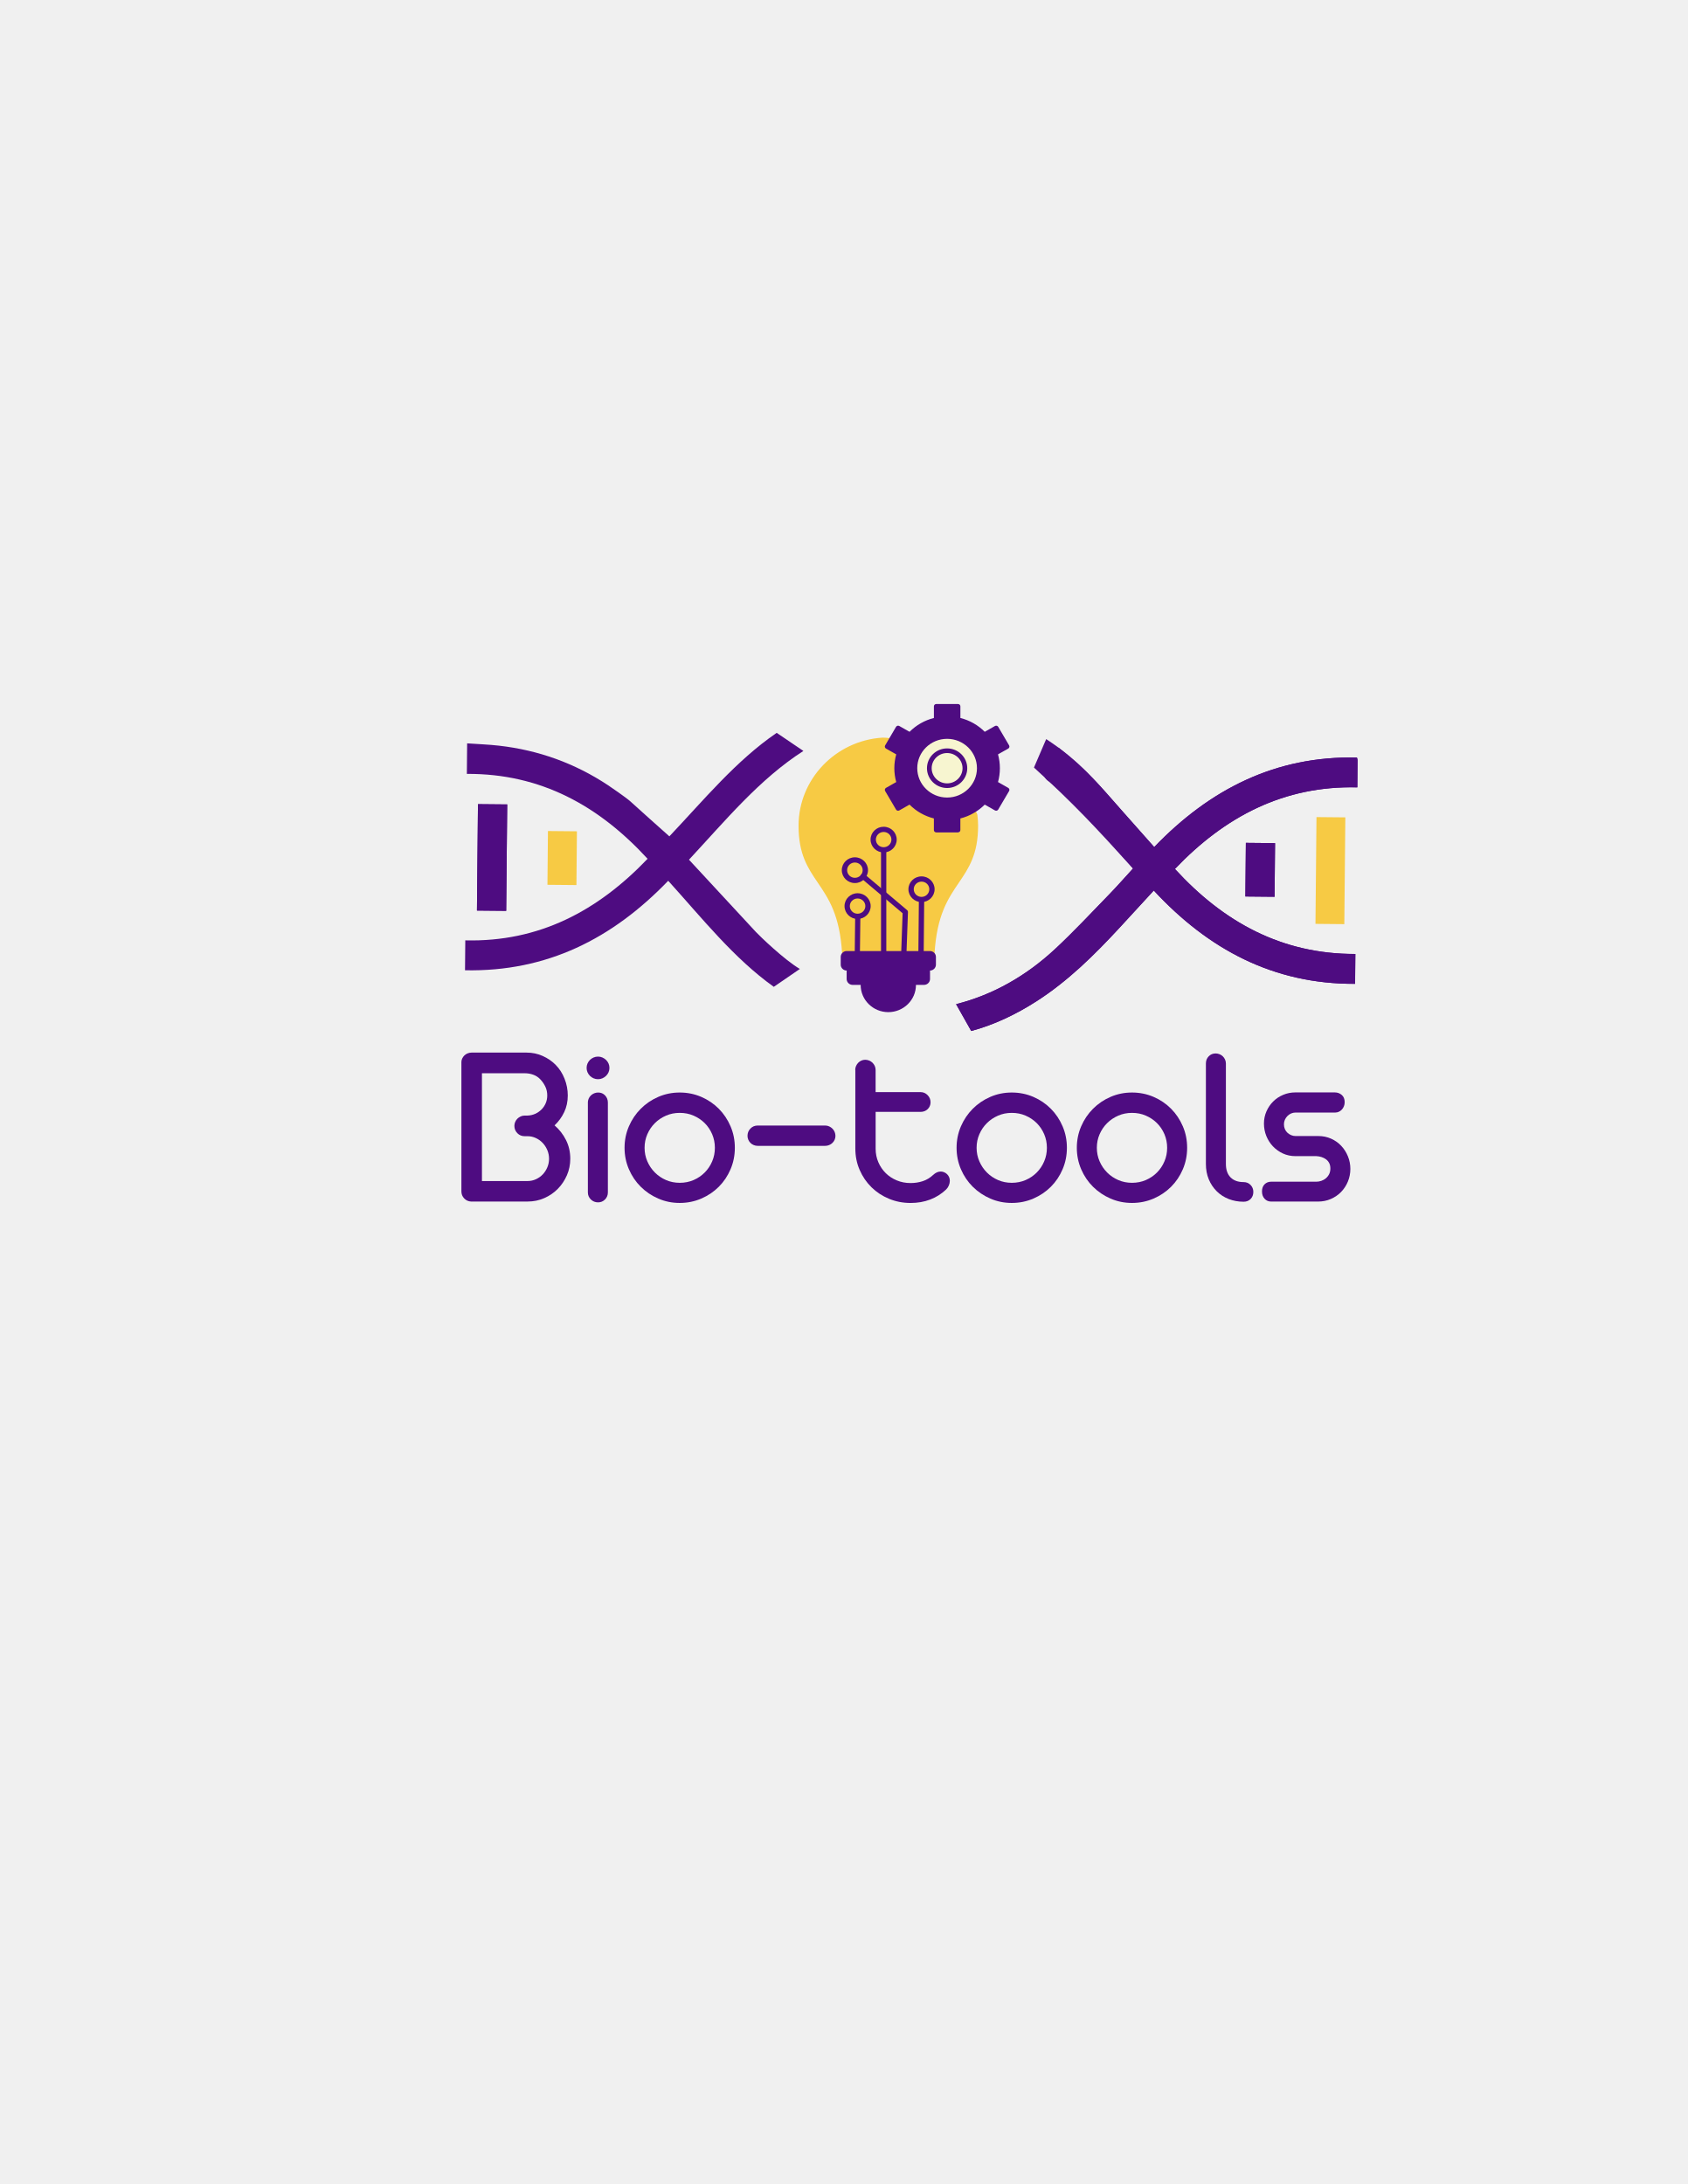
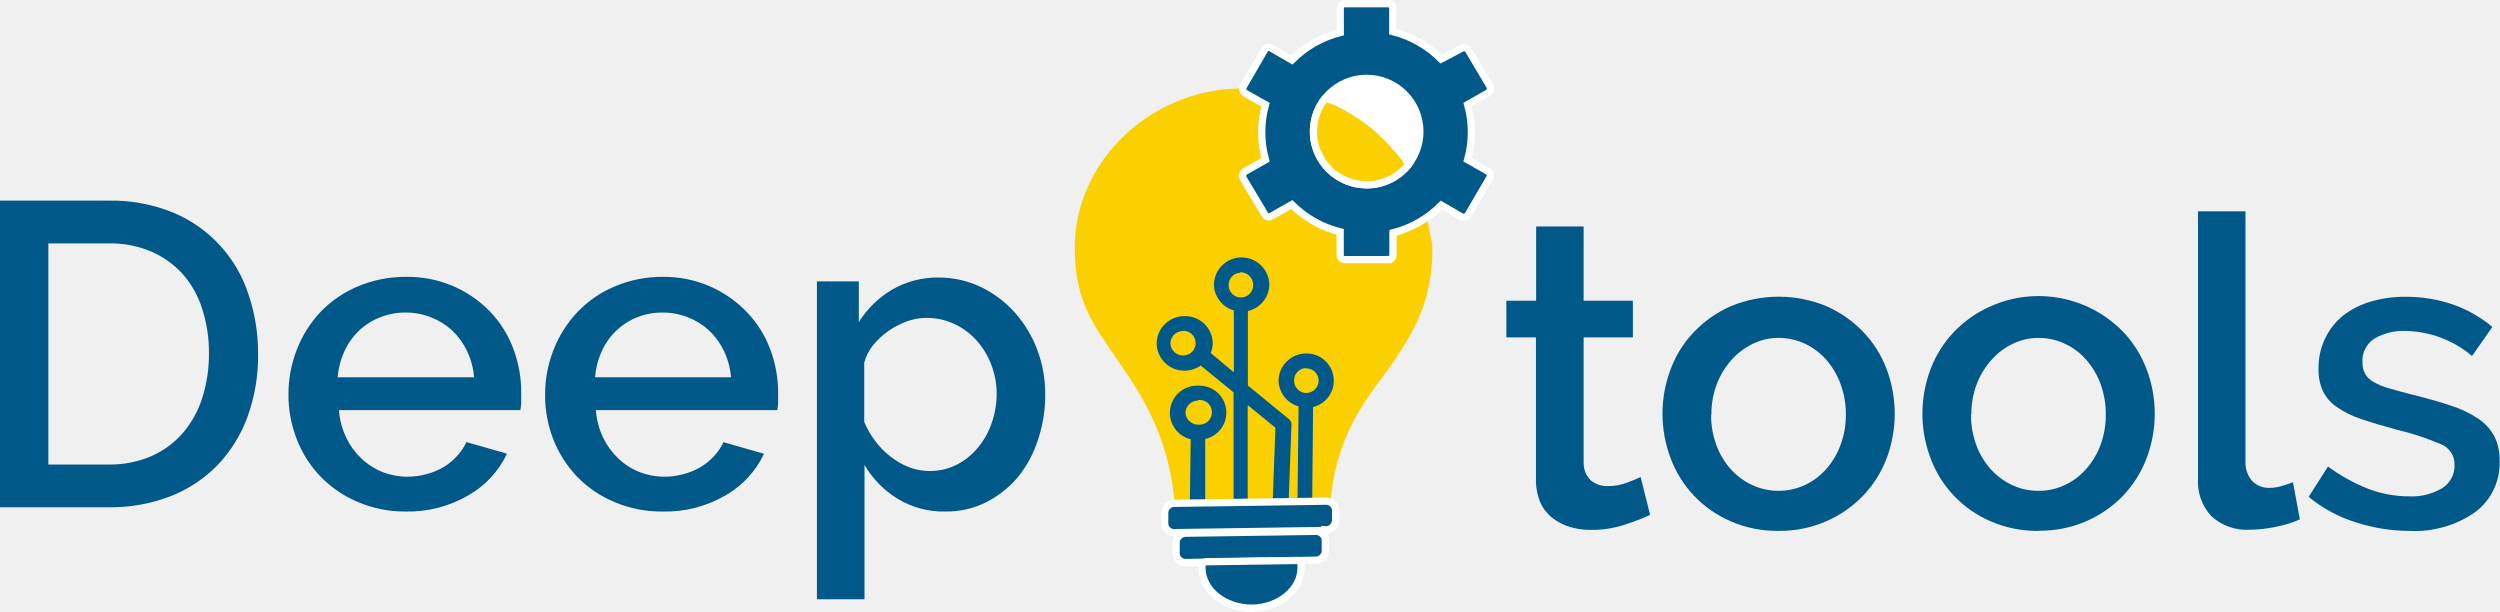
- <svg xmlns="http://www.w3.org/2000/svg" version="1.1" id="Capa_1" x="0px" y="0px" viewBox="0 0 612 792" style="enable-background:new 0 0 612 792;" xml:space="preserve">
-   <style type="text/css">
- 	.st0{fill:#4E0C81;}
- 	.st1{fill:#F7CA44;}
- 	.st2{fill:none;}
- 	.st3{fill:#F7F5D0;}
- </style>
-   <g>
-     <g>
-       <path class="st0" d="M170.86,435.73c-1.04-0.05-1.89-0.44-2.56-1.15c-0.67-0.71-1-1.57-1-2.58v-46.84c0-0.46,0.1-0.91,0.31-1.33    c0.2-0.42,0.47-0.79,0.8-1.11s0.72-0.56,1.17-0.74c0.45-0.18,0.92-0.27,1.41-0.27h0.29h19.67c2.05,0,3.98,0.4,5.8,1.21    c1.82,0.81,3.4,1.89,4.75,3.26c1.35,1.37,2.42,3.03,3.2,5c0.78,1.97,1.17,3.99,1.17,6.07c0,2.21-0.43,4.23-1.29,6.04    c-0.86,1.82-2.03,3.42-3.5,4.81c1.72,1.48,3.1,3.24,4.14,5.31c1.04,2.06,1.56,4.32,1.56,6.78c0,2.13-0.41,4.14-1.23,6.02    c-0.82,1.88-1.93,3.53-3.32,4.94c-1.39,1.41-3.03,2.52-4.9,3.34c-1.87,0.82-3.87,1.23-6,1.23H170.86z M186.51,408.28    c0-0.49,0.1-0.96,0.29-1.41c0.19-0.45,0.46-0.85,0.8-1.19c0.34-0.34,0.74-0.61,1.19-0.82s0.94-0.31,1.45-0.31h0.98    c1.01-0.03,1.95-0.24,2.83-0.63c0.87-0.4,1.64-0.92,2.29-1.58c0.66-0.66,1.17-1.42,1.54-2.29c0.37-0.87,0.55-1.8,0.55-2.79    c0-1.15-0.22-2.19-0.66-3.13c-0.44-0.94-1.02-1.82-1.76-2.62c-0.74-0.81-1.6-1.39-2.6-1.76c-1-0.37-2.04-0.55-3.13-0.55h-15.53    v39.09h16.55c1.07,0,2.08-0.22,3.03-0.66c0.96-0.44,1.78-1.02,2.48-1.76c0.7-0.74,1.25-1.6,1.66-2.58    c0.41-0.98,0.61-2.01,0.61-3.07c0-1.09-0.2-2.13-0.61-3.11c-0.41-0.98-0.96-1.85-1.66-2.6c-0.7-0.75-1.52-1.35-2.48-1.8    c-0.96-0.45-1.97-0.68-3.03-0.68h-1.07c-1.04,0-1.92-0.36-2.64-1.09C186.87,410.2,186.51,409.32,186.51,408.28z" />
-       <path class="st0" d="M212.7,387.26c0-0.57,0.11-1.11,0.33-1.6c0.22-0.49,0.51-0.92,0.88-1.29c0.37-0.37,0.81-0.66,1.31-0.88    c0.5-0.22,1.04-0.33,1.62-0.33s1.11,0.11,1.6,0.33c0.49,0.22,0.93,0.51,1.31,0.88c0.38,0.37,0.68,0.8,0.9,1.29    c0.22,0.49,0.33,1.02,0.33,1.6c0,0.57-0.11,1.11-0.33,1.6c-0.22,0.49-0.52,0.92-0.9,1.29c-0.38,0.37-0.82,0.66-1.31,0.88    c-0.49,0.22-1.02,0.33-1.6,0.33s-1.11-0.11-1.62-0.33c-0.51-0.22-0.94-0.51-1.31-0.88c-0.37-0.37-0.66-0.8-0.88-1.29    C212.81,388.36,212.7,387.83,212.7,387.26z M213.15,399.84c0-0.49,0.1-0.96,0.29-1.41c0.19-0.45,0.46-0.84,0.8-1.17    c0.34-0.33,0.74-0.59,1.19-0.78c0.45-0.19,0.94-0.29,1.46-0.29c1.01,0,1.85,0.35,2.52,1.07c0.67,0.71,1,1.57,1,2.58v32.58    c0,1.01-0.35,1.86-1.04,2.56c-0.7,0.7-1.54,1.04-2.52,1.04c-1.01,0-1.88-0.35-2.6-1.04c-0.72-0.7-1.09-1.55-1.09-2.56V399.84z" />
-       <path class="st0" d="M226.46,416.23c0-2.76,0.53-5.35,1.58-7.79c1.05-2.43,2.49-4.56,4.3-6.37c1.82-1.82,3.93-3.25,6.35-4.3    c2.42-1.05,5.01-1.58,7.76-1.58c2.79,0,5.4,0.53,7.83,1.58c2.43,1.05,4.55,2.49,6.35,4.3c1.8,1.82,3.22,3.94,4.26,6.37    c1.04,2.43,1.56,5.03,1.56,7.79c0,2.76-0.52,5.35-1.56,7.79c-1.04,2.43-2.46,4.55-4.26,6.35c-1.8,1.8-3.92,3.23-6.35,4.28    c-2.43,1.05-5.04,1.58-7.83,1.58c-2.76,0-5.35-0.53-7.76-1.58c-2.42-1.05-4.54-2.48-6.35-4.28c-1.82-1.8-3.25-3.92-4.3-6.35    C226.99,421.58,226.46,418.99,226.46,416.23z M233.72,416.23c0,1.74,0.33,3.38,1,4.92c0.67,1.54,1.58,2.89,2.73,4.04    s2.49,2.07,4.04,2.74c1.54,0.67,3.2,1,4.98,1c1.8,0,3.48-0.33,5.02-1c1.54-0.67,2.89-1.58,4.04-2.74c1.15-1.16,2.05-2.5,2.7-4.04    c0.66-1.54,0.98-3.18,0.98-4.92s-0.33-3.38-0.98-4.92c-0.66-1.54-1.56-2.88-2.7-4.02c-1.15-1.14-2.49-2.05-4.04-2.72    c-1.54-0.67-3.22-1-5.02-1c-1.78,0-3.44,0.33-4.98,1c-1.54,0.67-2.89,1.57-4.04,2.72s-2.06,2.48-2.73,4.02    C234.05,412.85,233.72,414.49,233.72,416.23z" />
-       <path class="st0" d="M299.2,408.16c0.52,0,1,0.1,1.45,0.31c0.45,0.21,0.85,0.48,1.19,0.82c0.34,0.34,0.61,0.74,0.8,1.2    s0.29,0.93,0.29,1.42s-0.1,0.96-0.29,1.4c-0.19,0.44-0.46,0.82-0.8,1.15c-0.34,0.33-0.74,0.59-1.19,0.78    c-0.45,0.19-0.94,0.29-1.45,0.29h-24.46c-0.52,0-1-0.1-1.46-0.29c-0.45-0.19-0.84-0.45-1.17-0.78c-0.33-0.33-0.59-0.71-0.78-1.15    c-0.19-0.44-0.29-0.91-0.29-1.4c0-1.04,0.35-1.93,1.07-2.66c0.71-0.73,1.58-1.09,2.62-1.09H299.2z" />
-       <path class="st0" d="M310.1,388c0-0.49,0.09-0.96,0.29-1.41s0.46-0.85,0.79-1.19c0.34-0.34,0.73-0.61,1.16-0.8    c0.43-0.19,0.9-0.29,1.39-0.29c0.49,0,0.96,0.1,1.43,0.29c0.46,0.19,0.86,0.45,1.2,0.78c0.34,0.33,0.61,0.72,0.82,1.17    c0.2,0.45,0.31,0.94,0.31,1.46v8.03h16.27c1.01,0,1.87,0.36,2.58,1.09c0.71,0.72,1.07,1.59,1.07,2.6c0,0.98-0.35,1.81-1.04,2.48    c-0.7,0.67-1.56,1-2.6,1h-16.27v13.36c0,1.75,0.33,3.38,0.98,4.9c0.66,1.52,1.55,2.83,2.68,3.95c1.13,1.12,2.47,2,4.02,2.64    c1.54,0.64,3.2,0.96,4.98,0.96c1.56,0,3.03-0.23,4.41-0.68c1.38-0.45,2.64-1.21,3.79-2.27c0.87-0.82,1.79-1.23,2.75-1.23    c0.41,0,0.81,0.08,1.21,0.25c0.4,0.16,0.75,0.4,1.07,0.7c0.31,0.3,0.56,0.66,0.74,1.07c0.18,0.41,0.27,0.86,0.27,1.35    c0,0.55-0.12,1.1-0.35,1.66s-0.55,1.04-0.96,1.45c-1.72,1.64-3.67,2.87-5.84,3.69s-4.53,1.23-7.07,1.23    c-2.79,0-5.4-0.51-7.83-1.52c-2.43-1.01-4.55-2.4-6.36-4.18c-1.81-1.78-3.24-3.87-4.28-6.27c-1.05-2.4-1.57-5-1.57-7.79V388z" />
-       <path class="st0" d="M346.85,416.23c0-2.76,0.53-5.35,1.58-7.79c1.05-2.43,2.49-4.56,4.3-6.37c1.82-1.82,3.93-3.25,6.35-4.3    c2.42-1.05,5.01-1.58,7.77-1.58c2.79,0,5.39,0.53,7.83,1.58s4.55,2.49,6.35,4.3s3.22,3.94,4.26,6.37    c1.04,2.43,1.56,5.03,1.56,7.79c0,2.76-0.52,5.35-1.56,7.79c-1.04,2.43-2.46,4.55-4.26,6.35s-3.92,3.23-6.35,4.28    c-2.43,1.05-5.04,1.58-7.83,1.58c-2.76,0-5.35-0.53-7.77-1.58c-2.42-1.05-4.53-2.48-6.35-4.28c-1.82-1.8-3.25-3.92-4.3-6.35    C347.38,421.58,346.85,418.99,346.85,416.23z M354.11,416.23c0,1.74,0.33,3.38,1,4.92c0.67,1.54,1.58,2.89,2.73,4.04    c1.15,1.16,2.49,2.07,4.04,2.74c1.54,0.67,3.2,1,4.98,1c1.8,0,3.48-0.33,5.02-1c1.54-0.67,2.89-1.58,4.04-2.74s2.05-2.5,2.7-4.04    c0.66-1.54,0.98-3.18,0.98-4.92s-0.33-3.38-0.98-4.92c-0.66-1.54-1.56-2.88-2.7-4.02s-2.49-2.05-4.04-2.72    c-1.54-0.67-3.22-1-5.02-1c-1.78,0-3.44,0.33-4.98,1c-1.54,0.67-2.89,1.57-4.04,2.72c-1.15,1.14-2.06,2.48-2.73,4.02    C354.44,412.85,354.11,414.49,354.11,416.23z" />
-       <path class="st0" d="M390.45,416.23c0-2.76,0.53-5.35,1.58-7.79c1.05-2.43,2.49-4.56,4.3-6.37c1.82-1.82,3.93-3.25,6.35-4.3    c2.42-1.05,5.01-1.58,7.77-1.58c2.79,0,5.39,0.53,7.83,1.58s4.55,2.49,6.35,4.3s3.22,3.94,4.26,6.37    c1.04,2.43,1.56,5.03,1.56,7.79c0,2.76-0.52,5.35-1.56,7.79c-1.04,2.43-2.46,4.55-4.26,6.35s-3.92,3.23-6.35,4.28    c-2.43,1.05-5.04,1.58-7.83,1.58c-2.76,0-5.35-0.53-7.77-1.58c-2.42-1.05-4.53-2.48-6.35-4.28c-1.82-1.8-3.25-3.92-4.3-6.35    C390.98,421.58,390.45,418.99,390.45,416.23z M397.71,416.23c0,1.74,0.33,3.38,1,4.92c0.67,1.54,1.58,2.89,2.73,4.04    c1.15,1.16,2.49,2.07,4.04,2.74c1.54,0.67,3.2,1,4.98,1c1.8,0,3.48-0.33,5.02-1c1.54-0.67,2.89-1.58,4.04-2.74s2.05-2.5,2.7-4.04    c0.66-1.54,0.98-3.18,0.98-4.92s-0.33-3.38-0.98-4.92c-0.66-1.54-1.56-2.88-2.7-4.02s-2.49-2.05-4.04-2.72    c-1.54-0.67-3.22-1-5.02-1c-1.78,0-3.44,0.33-4.98,1c-1.54,0.67-2.89,1.57-4.04,2.72c-1.15,1.14-2.06,2.48-2.73,4.02    C398.04,412.85,397.71,414.49,397.71,416.23z" />
-       <path class="st0" d="M437.25,385.66c0-1.04,0.34-1.91,1.02-2.6c0.68-0.7,1.52-1.04,2.5-1.04c0.49,0,0.96,0.09,1.41,0.27    c0.45,0.18,0.85,0.43,1.19,0.76c0.34,0.33,0.62,0.72,0.82,1.17c0.21,0.45,0.31,0.94,0.31,1.46v36.39c0,2.13,0.57,3.76,1.7,4.9    s2.7,1.7,4.69,1.7c1.04,0,1.89,0.35,2.56,1.04s1,1.54,1,2.52c0,1.04-0.33,1.89-0.98,2.56c-0.66,0.67-1.5,1-2.54,1    c-1.94,0-3.74-0.33-5.41-0.98c-1.67-0.66-3.11-1.59-4.34-2.81s-2.19-2.66-2.89-4.34s-1.04-3.54-1.04-5.59V385.66z" />
-       <path class="st0" d="M477.16,419.26h-5.08h-2.34c-1.64,0-3.16-0.32-4.55-0.96c-1.39-0.64-2.6-1.51-3.63-2.59    c-1.02-1.08-1.82-2.33-2.4-3.76c-0.57-1.42-0.86-2.93-0.86-4.52c0-1.56,0.3-3.02,0.9-4.39c0.6-1.37,1.41-2.57,2.44-3.59    c1.02-1.03,2.23-1.83,3.63-2.42c1.39-0.59,2.88-0.88,4.47-0.88h14.22c0.98,0,1.83,0.3,2.54,0.91c0.71,0.6,1.07,1.48,1.07,2.64    c0,0.52-0.09,1.01-0.27,1.46c-0.18,0.45-0.42,0.85-0.74,1.2c-0.31,0.34-0.68,0.61-1.09,0.8c-0.41,0.19-0.85,0.29-1.31,0.29h-0.21    h-14.18c-0.6,0-1.15,0.12-1.66,0.35c-0.51,0.23-0.95,0.55-1.33,0.94c-0.38,0.4-0.68,0.85-0.9,1.35c-0.22,0.51-0.33,1.04-0.33,1.62    c0,0.63,0.11,1.2,0.33,1.72c0.22,0.52,0.53,0.96,0.92,1.33c0.4,0.37,0.85,0.66,1.35,0.88c0.51,0.22,1.05,0.33,1.62,0.33h2.38h5.87    c1.67,0,3.21,0.32,4.64,0.96c1.42,0.64,2.65,1.51,3.67,2.6c1.03,1.09,1.83,2.36,2.42,3.81c0.59,1.45,0.88,2.96,0.88,4.55    c0,1.61-0.3,3.13-0.89,4.57s-1.41,2.69-2.45,3.77c-1.04,1.08-2.29,1.93-3.72,2.56c-1.44,0.63-2.99,0.94-4.66,0.94h-17    c-0.96,0-1.75-0.34-2.38-1.02c-0.63-0.68-0.94-1.57-0.94-2.66s0.31-1.95,0.94-2.58c0.63-0.63,1.42-0.94,2.38-0.94h16.39    c0.6,0,1.2-0.1,1.8-0.31c0.6-0.2,1.15-0.51,1.64-0.92c0.49-0.41,0.89-0.91,1.19-1.5s0.45-1.28,0.45-2.07    c0-0.76-0.14-1.42-0.43-1.97s-0.67-1-1.15-1.35c-0.48-0.35-1.02-0.63-1.62-0.82c-0.6-0.19-1.22-0.3-1.84-0.33h-0.08H477.16z" />
-     </g>
-     <path class="st0" d="M380.51,283.5c16.29,13.21,16.41,16.13,30.33,31.45c-2.93,3.2-5.67,6.34-8.57,9.32   c-6.51,6.7-12.89,13.55-19.72,19.91c-10.37,9.64-22.39,16.57-35.87,19.97c1.81,3.22,3.6,6.4,5.49,9.73   c8.3-2.23,16.22-6,23.67-10.78c11.42-7.33,20.96-16.77,30.11-26.66c4.1-4.43,8.18-8.89,12.41-13.5   c19.78,21.33,43.36,33.98,72.99,33.84c0.03-3.65,0.07-7.07,0.1-10.83c-26.71,0.08-47.8-11.57-65.42-30.83   c18.08-18.99,39.48-30.24,66.14-29.59c0.03-3.66,0.07-6.78,0.08-9.89c0-0.25-0.12-0.49-0.23-0.92   c-29.51-0.67-53.35,11.5-73.5,32.46c-3.84-4.33-7.49-8.44-11.14-12.56c-9.58-10.82-11.89-14.02-23.57-23.51   C383.79,271.1,374.45,280.07,380.51,283.5z" />
-     <path class="st0" d="M183.54,330.3c0.12-13.1,0.24-25.8,0.37-38.58c-3.67-0.03-7.17-0.07-10.6-0.1   c-0.12,13.02-0.24,25.8-0.37,38.58C176.58,330.23,180.01,330.26,183.54,330.3z" />
-     <path class="st0" d="M462.15,325.2c0.06-6.63,0.12-13.05,0.18-19.45c-3.63-0.03-7.05-0.07-10.59-0.1   c-0.06,6.57-0.12,12.92-0.18,19.45C455.11,325.14,458.53,325.17,462.15,325.2z" />
-     <path class="st0" d="M379.34,268.03c12.22,7.94,18.44,15.76,28.02,26.58c3.65,4.12,7.31,8.24,11.14,12.56   c20.15-20.96,43.99-33.12,73.5-32.46c0.11,0.43,0.23,0.68,0.23,0.92c-0.02,3.12-0.05,6.23-0.08,9.89   c-26.66-0.65-48.05,10.61-66.14,29.59c17.62,19.26,38.71,30.91,65.42,30.83c-0.04,3.75-0.07,7.18-0.1,10.83   c-29.62,0.14-53.21-12.51-72.99-33.84c-4.24,4.61-8.31,9.07-12.41,13.5c-9.15,9.89-18.69,19.34-30.11,26.66   c-7.46,4.79-15.38,8.55-23.67,10.78c-1.88-3.34-3.67-6.52-5.49-9.73c13.48-3.4,25.5-10.33,35.87-19.97   c6.84-6.35,13.21-13.21,19.72-19.91c2.9-2.98,5.64-6.13,8.57-9.32c-13.92-15.32-21.27-23.24-35.91-36.6L379.34,268.03z" />
-     <path class="st0" d="M242.29,319.4c-20.2,20.98-43.92,33.05-73.68,32.46c0.02-1.83,0.03-3.57,0.05-5.3   c0.02-1.68,0.03-3.36,0.05-5.55c26.75,0.66,48.04-10.68,66.1-29.58c-17.6-19.15-38.62-30.93-65.53-30.79   c0.02-2.02,0.04-3.78,0.05-5.54c0.02-1.68,0.03-3.36,0.05-5.53c4.02,0.28,7.81,0.41,11.57,0.84c14.3,1.63,27.49,6.37,39.5,14.33   c0.78,0.51,6.64,4.52,8.17,5.92c4.59,4.19,9.25,8.3,14.09,12.63c12.49-13.2,24.15-27.42,38.91-37.53c3.37,2.28,6.47,4.38,9.69,6.56   c-15.96,10.24-28.14,25.09-41.49,39.44c8.18,8.83,16.19,17.52,24.24,26.18c1.38,1.48,10.24,10.06,15.96,13.44   c-2.96,2.03-6.07,4.17-9.45,6.48C266.13,347.55,254.75,333.19,242.29,319.4z" />
-     <path class="st0" d="M183.54,330.3c-3.53-0.03-6.97-0.07-10.6-0.1c0.12-12.79,0.24-25.56,0.37-38.58c3.43,0.03,6.93,0.07,10.6,0.1   C183.79,304.49,183.67,317.19,183.54,330.3z" />
-     <path class="st1" d="M487.44,335.13c-3.57-0.03-6.93-0.07-10.46-0.1c0.12-12.91,0.24-25.75,0.37-38.72   c3.47,0.03,6.88,0.07,10.46,0.1C487.69,309.34,487.57,322.1,487.44,335.13z" />
-     <path class="st0" d="M462.15,325.2c-3.62-0.03-7.04-0.07-10.59-0.1c0.06-6.54,0.12-12.88,0.18-19.45c3.54,0.03,6.95,0.07,10.59,0.1   C462.27,312.15,462.21,318.57,462.15,325.2z" />
-     <path class="st1" d="M198.68,301.36c3.57,0.03,6.99,0.07,10.51,0.1c-0.06,6.56-0.12,12.94-0.18,19.5   c-3.57-0.03-6.99-0.07-10.51-0.1C198.56,314.28,198.62,307.9,198.68,301.36z" />
-     <g>
-       <g>
-         <g>
-           <path class="st1" d="M353.45,295.65c0.15,1.24,0.24,2.5,0.24,3.78c0,21.08-14.19,19.03-15.8,46.39h-31.58      c-1.61-27.36-15.8-25.3-15.8-46.39c0-16.49,13.06-29.97,29.58-31.01l-0.12,0.21l4.84,2.73c-0.61,1.94-0.95,3.97-0.95,6.1      c0,2.13,0.33,4.18,0.95,6.1l-4.84,2.75l4.45,7.57l4.85-2.75c2.79,3.01,6.52,5.19,10.72,6.1v5.49h8.87v-5.49      C350.48,296.88,352.01,296.35,353.45,295.65z" />
-         </g>
-         <g>
-           <path class="st1" d="M337.89,346.77h-31.58c-0.51,0-0.93-0.39-0.96-0.89c-0.82-14-4.89-19.99-8.82-25.78      c-3.59-5.29-6.98-10.28-6.98-20.66c0-16.85,13.39-30.88,30.49-31.95c0.35-0.02,2.25,0.1,2.82,0.21      c0.78,0.15,1.33,0.67,1.35,0.74l1.08,2.12c0.39,0.22,0.58,0.68,0.44,1.1c-0.6,1.89-0.9,3.85-0.9,5.82c0,1.99,0.3,3.95,0.9,5.82      c0.14,0.42-0.05,0.88-0.44,1.11l-4,2.27l3.48,5.92l4.02-2.28c0.39-0.22,0.89-0.15,1.19,0.18c2.73,2.94,6.26,4.95,10.22,5.81      c0.44,0.1,0.76,0.48,0.76,0.93v4.55h6.94v-4.55c0-0.44,0.31-0.83,0.75-0.92c1.52-0.34,2.99-0.84,4.37-1.51      c0.28-0.14,0.42-0.73,0.69-0.59c0.28,0.15,0.65,1.02,0.69,1.33c0.17,1.37,0.25,2.64,0.25,3.89c0,10.38-3.39,15.38-6.98,20.66      c-3.93,5.79-7.99,11.77-8.82,25.78C338.83,346.38,338.41,346.77,337.89,346.77z M307.22,344.87h29.77      c0.98-13.89,5.28-20.23,9.08-25.83c3.57-5.26,6.66-9.8,6.66-19.61c0-0.77-0.03-1.56-0.1-2.38c-0.91,0.37-1.84,0.68-2.79,0.92      v4.75c0,0.52-0.43,0.95-0.96,0.95H340c-0.53,0-0.96-0.42-0.96-0.95v-4.75c-3.79-0.97-7.2-2.91-9.93-5.65l-4.19,2.38      c-0.46,0.26-1.05,0.1-1.32-0.35l-4.45-7.57c-0.13-0.22-0.16-0.48-0.1-0.72c0.07-0.24,0.23-0.45,0.45-0.58l4.18-2.37      c-0.51-1.83-0.77-3.73-0.77-5.65c0-1.91,0.26-3.81,0.77-5.65l-4.18-2.36c-0.02-0.01-0.03-0.02-0.05-0.03      c-15.74,1.35-27.96,14.39-27.96,30.01c0,9.81,3.09,14.35,6.66,19.61C301.94,324.65,306.24,330.98,307.22,344.87z" />
-         </g>
-       </g>
-       <g>
-         <path class="st2" d="M307.02,345.82h30.17c0.66,0,1.2,0.53,1.2,1.18v2.82c0,0.65-0.54,1.19-1.2,1.19h-30.17     c-0.66,0-1.22-0.53-1.22-1.19v-2.82C305.8,346.35,306.36,345.82,307.02,345.82z" />
-       </g>
-       <path class="st0" d="M337.19,351.96h-30.17c-1.2,0-2.18-0.96-2.18-2.13v-2.82c0-1.18,0.98-2.13,2.18-2.13h30.17    c1.19,0,2.17,0.96,2.17,2.13v2.82C339.35,351,338.38,351.96,337.19,351.96z" />
-       <g>
- 		</g>
-       <g>
-         <path class="st0" d="M335.04,357.16h-25.87c-1.2,0-2.18-0.96-2.18-2.14v-2.81c0-1.18,0.98-2.14,2.18-2.14h25.87     c1.2,0,2.18,0.96,2.18,2.14v2.81C337.22,356.19,336.24,357.16,335.04,357.16z" />
-       </g>
-       <g>
-         <path class="st2" d="M331.14,356.21c0.01,0.22,0.03,0.44,0.03,0.68c0,4.92-4.06,8.91-9.07,8.91c-5,0-9.05-3.99-9.05-8.91     c0-0.24,0.01-0.46,0.03-0.68H331.14z" />
-       </g>
-       <g>
-         <path class="st0" d="M322.09,367.04c-5.52,0-10.02-4.42-10.02-9.86c0-0.22,0.01-0.42,0.02-0.62c0.03-0.5,0.46-1.01,0.97-1.01     h18.07c0.51,0,0.94,0.4,0.96,0.9c0.02,0.31,0.03,0.51,0.03,0.73C332.12,362.62,327.62,367.04,322.09,367.04z" />
-       </g>
-       <g>
-         <path class="st0" d="M327.73,346.36c-0.01,0-0.02,0-0.03,0c-0.53-0.02-0.95-0.46-0.93-0.98l0.51-14.21l-14.97-12.64     c-0.4-0.34-0.45-0.94-0.1-1.34c0.35-0.4,0.96-0.44,1.36-0.1l15.32,12.94c0.22,0.19,0.34,0.46,0.33,0.75l-0.53,14.67     C328.67,345.96,328.24,346.36,327.73,346.36z" />
-       </g>
-       <g>
-         <path class="st0" d="M333.96,346.31C333.96,346.31,333.95,346.31,333.96,346.31c-0.54-0.01-0.97-0.43-0.96-0.96l0.18-19.18     c0.01-0.52,0.37-0.96,0.97-0.94c0.53,0.01,0.96,0.43,0.96,0.96l-0.18,19.18C334.92,345.9,334.49,346.31,333.96,346.31z" />
-       </g>
-       <g>
-         <path class="st0" d="M310.84,348.42C310.84,348.42,310.84,348.42,310.84,348.42c-0.53,0-0.94-0.35-0.94-0.76l0.18-15.29     c0.01-0.42,0.36-0.77,0.95-0.75c0.52,0,0.94,0.35,0.93,0.76l-0.18,15.29C311.78,348.08,311.36,348.42,310.84,348.42z" />
-       </g>
-       <g>
-         <path class="st0" d="M320.41,346.77c-0.53,0-0.96-0.42-0.96-0.95v-37.64c0-0.52,0.43-0.95,0.96-0.95c0.53,0,0.96,0.42,0.96,0.95     v37.64C321.38,346.34,320.95,346.77,320.41,346.77z" />
-       </g>
-       <g>
-         <g>
-           <path class="st0" d="M347.36,261.02c3.74,0.8,7.05,2.74,9.54,5.41l4.3-2.44l3.95,6.73l-4.3,2.43c0.55,1.72,0.84,3.53,0.84,5.42      c0,1.89-0.29,3.72-0.84,5.42l4.3,2.44l-3.95,6.72l-4.3-2.44c-2.5,2.68-5.81,4.61-9.54,5.42v4.88h-7.88v-4.88      c-3.73-0.81-7.04-2.74-9.53-5.42l-4.31,2.44l-3.95-6.72l4.3-2.44c-0.55-1.7-0.84-3.53-0.84-5.42c0-1.89,0.29-3.7,0.84-5.42      l-4.3-2.43l3.95-6.73l4.31,2.44c2.48-2.67,5.79-4.61,9.53-5.41v-4.9h7.88V261.02z" />
-         </g>
-         <g>
-           <path class="st0" d="M347.36,301.86h-7.88c-0.47,0-0.86-0.38-0.86-0.84v-4.22c-3.37-0.86-6.4-2.58-8.83-5.02l-3.72,2.11      c-0.41,0.23-0.93,0.09-1.17-0.31l-3.95-6.72c-0.11-0.19-0.15-0.42-0.09-0.64c0.06-0.22,0.2-0.4,0.4-0.51l3.71-2.11      c-0.46-1.63-0.69-3.31-0.69-5.02c0-1.7,0.23-3.38,0.69-5.02l-3.71-2.1c-0.2-0.11-0.34-0.29-0.4-0.51      c-0.06-0.22-0.03-0.45,0.09-0.64l3.95-6.73c0.24-0.4,0.76-0.54,1.17-0.31l3.73,2.11c2.45-2.45,5.48-4.17,8.83-5.01v-4.23      c0-0.47,0.38-0.84,0.86-0.84h7.88c0.47,0,0.86,0.38,0.86,0.84v4.23c3.35,0.84,6.38,2.56,8.84,5.01l3.71-2.11      c0.2-0.11,0.43-0.14,0.65-0.08c0.22,0.06,0.41,0.2,0.52,0.39l3.95,6.73c0.11,0.19,0.14,0.42,0.08,0.64      c-0.06,0.22-0.2,0.4-0.4,0.51l-3.71,2.1c0.45,1.64,0.68,3.32,0.68,5.02c0,1.71-0.23,3.4-0.68,5.02l3.71,2.11      c0.41,0.23,0.55,0.75,0.31,1.15l-3.95,6.72c-0.11,0.19-0.3,0.33-0.52,0.39c-0.22,0.06-0.45,0.03-0.65-0.08l-3.71-2.11      c-2.44,2.44-5.48,4.17-8.84,5.02v4.22C348.22,301.48,347.83,301.86,347.36,301.86z M340.33,300.18h6.17v-4.04      c0-0.39,0.28-0.74,0.67-0.82c3.51-0.77,6.66-2.55,9.1-5.17c0.27-0.29,0.71-0.36,1.06-0.16l3.55,2.02l3.09-5.26l-3.55-2.02      c-0.35-0.2-0.51-0.6-0.39-0.98c0.53-1.66,0.8-3.4,0.8-5.17c0-1.76-0.27-3.5-0.8-5.17c-0.12-0.38,0.04-0.78,0.39-0.98l3.55-2.01      l-3.09-5.27l-3.55,2.02c-0.35,0.2-0.79,0.13-1.06-0.16c-2.46-2.63-5.6-4.41-9.09-5.16c-0.39-0.08-0.67-0.43-0.67-0.82v-4.05      h-6.17v4.05c0,0.4-0.28,0.74-0.67,0.82c-3.49,0.75-6.63,2.53-9.08,5.16c-0.27,0.29-0.71,0.36-1.06,0.16l-3.57-2.02l-3.1,5.27      l3.55,2.01c0.35,0.2,0.51,0.6,0.39,0.98c-0.53,1.68-0.8,3.42-0.8,5.17c0,1.77,0.27,3.51,0.8,5.17c0.12,0.38-0.04,0.78-0.39,0.98      l-3.56,2.02l3.1,5.26l3.57-2.02c0.34-0.2,0.79-0.13,1.06,0.16c2.42,2.61,5.56,4.4,9.08,5.17c0.39,0.09,0.67,0.43,0.67,0.82      V300.18z" />
-         </g>
-       </g>
-       <g>
-         <g>
-           <path class="st3" d="M343.41,267.09c6.46,0,11.69,5.15,11.69,11.49c0,6.34-5.23,11.49-11.69,11.49      c-6.45,0-11.68-5.15-11.68-11.49C331.73,272.23,336.96,267.09,343.41,267.09z" />
-         </g>
-         <g>
-           <path class="st0" d="M343.41,290.9c-6.91,0-12.53-5.53-12.53-12.33c0-6.8,5.62-12.33,12.53-12.33c6.92,0,12.54,5.53,12.54,12.33      C355.95,285.37,350.33,290.9,343.41,290.9z M343.41,267.93c-5.97,0-10.82,4.77-10.82,10.64c0,5.87,4.85,10.65,10.82,10.65      c5.97,0,10.83-4.77,10.83-10.65C354.24,272.7,349.38,267.93,343.41,267.93z" />
-         </g>
-       </g>
-       <g>
-         <path class="st0" d="M343.41,285.76c-4.03,0-7.3-3.22-7.3-7.18c0-3.96,3.28-7.18,7.3-7.18c4.03,0,7.31,3.22,7.31,7.18     C350.72,282.53,347.44,285.76,343.41,285.76z M343.41,273.08c-3.08,0-5.59,2.47-5.59,5.5c0,3.03,2.51,5.5,5.59,5.5     c3.09,0,5.6-2.47,5.6-5.5C349.01,275.54,346.5,273.08,343.41,273.08z" />
-       </g>
-       <g>
-         <g>
-           <path class="st1" d="M334.14,318.76c2.09,0,3.78,1.67,3.78,3.71c0,2.05-1.69,3.72-3.78,3.72c-2.09,0-3.78-1.67-3.78-3.72      C330.36,320.43,332.05,318.76,334.14,318.76z" />
-         </g>
-         <g>
-           <path class="st0" d="M334.14,327.14c-2.62,0-4.75-2.1-4.75-4.67c0-2.57,2.13-4.66,4.75-4.66c2.62,0,4.74,2.09,4.74,4.66      C338.88,325.04,336.76,327.14,334.14,327.14z M334.14,319.71c-1.56,0-2.82,1.24-2.82,2.76c0,1.53,1.26,2.78,2.82,2.78      c1.55,0,2.82-1.24,2.82-2.78C336.96,320.94,335.69,319.71,334.14,319.71z" />
-         </g>
-       </g>
-       <g>
-         <g>
-           <path class="st1" d="M320.41,300.75c2.09,0,3.77,1.65,3.77,3.7c0,2.06-1.68,3.72-3.77,3.72c-2.09,0-3.78-1.67-3.78-3.72      C316.63,302.41,318.33,300.75,320.41,300.75z" />
-         </g>
-         <g>
-           <path class="st0" d="M320.41,309.13c-2.62,0-4.75-2.1-4.75-4.67c0-2.57,2.13-4.65,4.75-4.65c2.61,0,4.73,2.09,4.73,4.65      C325.15,307.03,323.02,309.13,320.41,309.13z M320.41,301.7c-1.56,0-2.82,1.24-2.82,2.76c0,1.53,1.26,2.77,2.82,2.77      c1.55,0,2.81-1.24,2.81-2.77C323.22,302.94,321.96,301.7,320.41,301.7z" />
-         </g>
-       </g>
-       <g>
-         <path class="st0" d="M309.98,320.23c-2.62,0-4.75-2.09-4.75-4.67c0-2.58,2.13-4.67,4.75-4.67s4.75,2.1,4.75,4.67     C314.73,318.13,312.6,320.23,309.98,320.23z M309.98,312.78c-1.56,0-2.82,1.24-2.82,2.78c0,1.53,1.27,2.77,2.82,2.77     c1.56,0,2.82-1.24,2.82-2.77C312.8,314.03,311.53,312.78,309.98,312.78z" />
-       </g>
-       <g>
-         <g>
-           <path class="st1" d="M310.95,324.87c2.09,0,3.78,1.65,3.78,3.71c0,2.05-1.69,3.72-3.78,3.72c-2.09,0-3.77-1.67-3.77-3.72      C307.18,326.53,308.87,324.87,310.95,324.87z" />
-         </g>
-         <g>
-           <path class="st0" d="M310.95,333.25c-2.61,0-4.73-2.09-4.73-4.67c0-2.57,2.12-4.66,4.73-4.66c2.62,0,4.75,2.09,4.75,4.66      C315.7,331.16,313.57,333.25,310.95,333.25z M310.95,325.82c-1.55,0-2.81,1.24-2.81,2.76c0,1.53,1.26,2.77,2.81,2.77      c1.56,0,2.82-1.24,2.82-2.77C313.77,327.06,312.51,325.82,310.95,325.82z" />
-         </g>
-       </g>
-     </g>
+ <svg xmlns="http://www.w3.org/2000/svg" id="Capa_1" data-name="Capa 1" viewBox="0 0 258.44 63.24">
+   <defs>
+     <style>.cls-1{fill:none;}.cls-2,.cls-7{fill:#fff;}.cls-3,.cls-6{fill:#015989;}.cls-4{clip-path:url(#clip-path);}.cls-5,.cls-8{fill:#fad000;}.cls-6,.cls-7,.cls-8{stroke:#fff;stroke-miterlimit:10;stroke-width:0.75px;}</style>
+     <clipPath id="clip-path" transform="translate(-14.78 -3.38)">
+       <polyline class="cls-1" points="125.86 12.53 162.88 12.53 162.88 55.6 125.86 55.6 125.86 12.53" />
+     </clipPath>
+   </defs>
+   <path class="cls-2" d="M151.63,14a16.34,16.34,0,0,1,8.78,6.62h0a7.92,7.92,0,0,1-.63.73,5.26,5.26,0,0,1-.86.68,6,6,0,0,1-1,.53l-.37.13a5.07,5.07,0,0,1-.82.17c-.36,0-.88.06-.88.06l-.28,0" transform="translate(-14.78 -3.38)" />
+   <path class="cls-3" d="M137,54.54,134.32,44s-2.68-6.43-2.68-6.75,4.51-7.07,4.51-7.07l7-2.25,7.27,5,3.27,10.34-1.38,7.56-.57,4.3-14.65.2Z" transform="translate(-14.78 -3.38)" />
+   <path class="cls-2" d="M152.33,55.61h0M162.88,29h0M143.17,12.53h0" transform="translate(-14.78 -3.38)" />
+   <g class="cls-4">
+     <path class="cls-5" d="M143.76,45.24V55.3a.8.8,0,0,1-.06.3h2.71a.59.59,0,0,1-.07-.31h0l.29-7.69-2.87-2.35m-5.12-.46h0a1.29,1.29,0,0,0-1.31,1.26h0a1.32,1.32,0,0,0,1.33,1.23h.06a1.28,1.28,0,1,0-.08-2.55h0m11.14-3.3h0a1.26,1.26,0,0,0-1.22,1.32A1.27,1.27,0,0,0,149.68,44h.18a1.27,1.27,0,0,0-.07-2.54M137.07,37.6h0a1.3,1.3,0,0,0-1.3,1.28h0a1.31,1.31,0,0,0,1.33,1.25h0a1.28,1.28,0,1,0,0-2.56m5.88-6h0a1.26,1.26,0,0,0-1.19,1.34,1.27,1.27,0,0,0,2.54-.1A1.31,1.31,0,0,0,143,31.52h0m.2-19h-.1c-9.45.05-17.22,7.62-17.22,16.46h0c0,5.57,2,8,4,11s5.78,7.71,6.33,15.61h1.57v-.08h0l.09-6.72a2.81,2.81,0,0,1,.76-5.54h0a2.79,2.79,0,0,1,.74,5.51v6.76h0v.08h3a.62.62,0,0,1-.07-.29h0V43.94l-3.39-2.77a3.08,3.08,0,0,1-1.71.53h0v-.25h0v.25a2.86,2.86,0,0,1-2.85-2.82v-.05h0a2.86,2.86,0,0,1,2.9-2.77h.06a2.84,2.84,0,0,1,2.84,2.81,2.89,2.89,0,0,1-.21,1l2.39,2v-6.4a2.84,2.84,0,0,1-2.06-2.7h0a2.86,2.86,0,0,1,2.9-2.78h0A2.88,2.88,0,0,1,146,32.81a2.84,2.84,0,0,1-2.22,2.72v7.7L148,46.69a.72.72,0,0,1,.29.58h0l-.3,8.06h0a1.13,1.13,0,0,1,0,.26h1a.8.8,0,0,1-.08-.33h0l.11-9.87a2.85,2.85,0,0,1-2.07-2.7v0h0a2.86,2.86,0,0,1,2.9-2.77h0a2.81,2.81,0,0,1,.67,5.54l-.09,9.87a.88.88,0,0,1-.07.32h1.93c.55-7.91,4.41-11.74,6.57-14.91,2-3,4-6.15,4-11.69v-.06c0-.46-.49-2.5-.53-3-.51.21-3,1-3.57,1.18l-.11,2.56c0,.17-.39.21-.78.21H155c-.37,0-.75,0-.75-.21l-.12-2.58a10.74,10.74,0,0,1-5.27-3l-1.19.58a5,5,0,0,1-1.27.52.2.2,0,0,1-.14-.05l-1.59-2.62a2.76,2.76,0,0,1-.29-.8,4.55,4.55,0,0,1,1-.74l1.26-.65a21.08,21.08,0,0,1-.6-4.17,5.41,5.41,0,0,1,.44-2.07l-1.31-.77a4.89,4.89,0,0,0-2-.76" transform="translate(-14.78 -3.38)" />
  </g>
+   <path class="cls-1" d="M136.76,55.84l15.49-.21a.56.56,0,0,1,.62.47h0v1.19a.56.56,0,0,1-.59.51h0L136.78,58a.59.59,0,0,1-.63-.49v-1.2A.58.58,0,0,1,136.76,55.84Z" transform="translate(-14.78 -3.38)" />
+   <path class="cls-6" d="M151.78,58.22l-15.45.22a1,1,0,0,1-1.15-.83.25.25,0,0,1,0-.08V56.34a1,1,0,0,1,1.07-.93h0l15.48-.22a1,1,0,0,1,1.12.85v0h0v1.19a1,1,0,0,1-1.08.92h0Z" transform="translate(-14.78 -3.38)" />
+   <path class="cls-6" d="M150.74,61.29l-13.25.24a1,1,0,0,1-1.13-.86V59.44a1,1,0,0,1,1.06-.94h0l13.25-.19a1,1,0,0,1,1.12.85v0h0v1.19a1,1,0,0,1-1.06.94h-.05Z" transform="translate(-14.78 -3.38)" />
+   <path class="cls-6" d="M144.21,66.25c-2.8,0-5.12-1.79-5.18-4.11v-.26a.49.49,0,0,1,.49-.43l9.27-.13a.44.44,0,0,1,.49.37V62C149.33,64.32,147,66.22,144.21,66.25Z" transform="translate(-14.78 -3.38)" />
+   <path class="cls-6" d="M158.26,30.22h-4.45a.48.48,0,0,1-.49-.47h0v-2.4a10.87,10.87,0,0,1-5-2.82l-2.12,1.2a.49.49,0,0,1-.66-.17l-2.28-3.81a.55.55,0,0,1,0-.36.55.55,0,0,1,.23-.29l2.11-1.2a10.61,10.61,0,0,1,0-5.7L143.47,13a.57.57,0,0,1-.2-.29.58.58,0,0,1,0-.32l2.24-3.86a.49.49,0,0,1,.67-.19h0l2.15,1.25a10.87,10.87,0,0,1,5-2.85V4.24a.47.47,0,0,1,.48-.48h4.47a.46.46,0,0,1,.48.43h0V6.64a10.83,10.83,0,0,1,5,2.85l2.17-1.15a.4.4,0,0,1,.37,0,.47.47,0,0,1,.29.23l2.24,3.77a.57.57,0,0,1-.23.66l-2.1,1.19a10.61,10.61,0,0,1,0,5.7l2.11,1.2a.49.49,0,0,1,.18.66h0l-2.24,3.84a.43.43,0,0,1-.29.22.47.47,0,0,1-.37,0l-2.11-1.22a10.8,10.8,0,0,1-5,2.86v2.29a.46.46,0,0,1-.44.47h-.08Z" transform="translate(-14.78 -3.38)" />
+   <path class="cls-7" d="M156,22.48a5.5,5.5,0,1,1,.12,0Z" transform="translate(-14.78 -3.38)" />
+   <path class="cls-1" d="M149.78,39.82a2.11,2.11,0,1,1-2.11,2.11A2.14,2.14,0,0,1,149.78,39.82Z" transform="translate(-14.78 -3.38)" />
+   <path class="cls-1" d="M138.61,43.34a2.11,2.11,0,1,1-2.15,2.1A2.14,2.14,0,0,1,138.61,43.34Z" transform="translate(-14.78 -3.38)" />
+   <path class="cls-8" d="M156,22.48a5.5,5.5,0,0,1-4.26-8.91c.11-.13,2.29.6,5,2.74a22.24,22.24,0,0,1,3.71,4,5.48,5.48,0,0,1-4.33,2.18Z" transform="translate(-14.78 -3.38)" />
+   <path class="cls-3" d="M14.78,55.82V24.12H26a16.74,16.74,0,0,1,6.71,1.25,13.71,13.71,0,0,1,7.75,8.42,19,19,0,0,1,1,6.14,18.44,18.44,0,0,1-1.09,6.53,14.29,14.29,0,0,1-3.1,5,13.77,13.77,0,0,1-4.87,3.22A17.06,17.06,0,0,1,26,55.82Zm21.6-15.89a14.65,14.65,0,0,0-.69-4.6,10.07,10.07,0,0,0-2-3.6,9.54,9.54,0,0,0-3.26-2.34A10.81,10.81,0,0,0,26,28.54H19.78V51.4H26a10.79,10.79,0,0,0,4.44-.87,9.28,9.28,0,0,0,3.26-2.41,10.42,10.42,0,0,0,2-3.64A14.81,14.81,0,0,0,36.38,39.93Z" transform="translate(-14.78 -3.38)" />
+   <path class="cls-3" d="M56.69,56.26a12.42,12.42,0,0,1-4.95-1,11.46,11.46,0,0,1-6.27-6.45,12.39,12.39,0,0,1-.87-4.64,12.57,12.57,0,0,1,.87-4.66,11.89,11.89,0,0,1,2.45-3.89A11.48,11.48,0,0,1,51.74,33a12.52,12.52,0,0,1,5-1,11.82,11.82,0,0,1,8.7,3.59,11.19,11.19,0,0,1,2.39,3.8A12.59,12.59,0,0,1,68.66,44c0,.35,0,.69,0,1s-.06.58-.09.78H49.82a7.87,7.87,0,0,0,.74,2.82,7.38,7.38,0,0,0,1.56,2.16,6.86,6.86,0,0,0,2.19,1.41,6.94,6.94,0,0,0,2.56.49,7.48,7.48,0,0,0,1.94-.25,6.9,6.9,0,0,0,1.77-.71A6.3,6.3,0,0,0,62,50.55a5.63,5.63,0,0,0,1-1.47l4.19,1.2a9.7,9.7,0,0,1-4,4.31A12.36,12.36,0,0,1,56.69,56.26Zm7.1-13.88a7.88,7.88,0,0,0-.73-2.72,7.28,7.28,0,0,0-1.54-2.12,6.85,6.85,0,0,0-2.19-1.36,7.11,7.11,0,0,0-2.64-.49,6.92,6.92,0,0,0-2.61.49,6.71,6.71,0,0,0-3.68,3.48,8.09,8.09,0,0,0-.72,2.72Z" transform="translate(-14.78 -3.38)" />
+   <path class="cls-3" d="M83.25,56.26a12.42,12.42,0,0,1-5-1,11.58,11.58,0,0,1-3.82-2.61A11.83,11.83,0,0,1,72,48.85a12.39,12.39,0,0,1-.87-4.64A12.57,12.57,0,0,1,72,39.55a12.06,12.06,0,0,1,2.45-3.89A11.48,11.48,0,0,1,78.3,33a12.52,12.52,0,0,1,5-1A11.82,11.82,0,0,1,92,35.66a11,11,0,0,1,2.39,3.8A12.59,12.59,0,0,1,95.22,44c0,.35,0,.69,0,1s-.06.58-.09.78H76.38a7.87,7.87,0,0,0,.74,2.82,7.38,7.38,0,0,0,1.56,2.16,6.86,6.86,0,0,0,2.19,1.41,6.94,6.94,0,0,0,2.56.49,7.48,7.48,0,0,0,1.94-.25,6.9,6.9,0,0,0,1.77-.71,6.3,6.3,0,0,0,1.43-1.14,5.63,5.63,0,0,0,1-1.47l4.19,1.2a9.7,9.7,0,0,1-4,4.31A12.36,12.36,0,0,1,83.25,56.26Zm7.1-13.88a7.88,7.88,0,0,0-.73-2.72,7.28,7.28,0,0,0-1.54-2.12,6.85,6.85,0,0,0-2.19-1.36,7.11,7.11,0,0,0-2.64-.49,6.92,6.92,0,0,0-2.61.49A6.71,6.71,0,0,0,77,39.66a8.09,8.09,0,0,0-.71,2.72Z" transform="translate(-14.78 -3.38)" />
+   <path class="cls-3" d="M112.49,56.26a9.09,9.09,0,0,1-4.95-1.34,9.91,9.91,0,0,1-3.39-3.48V65.33H99.23V32.47h4.33v4.2A10.26,10.26,0,0,1,107,33.32a9.34,9.34,0,0,1,4.8-1.25,10,10,0,0,1,4.42,1,11.3,11.3,0,0,1,3.49,2.64A12.2,12.2,0,0,1,122,39.52a12.93,12.93,0,0,1,.83,4.6,14.48,14.48,0,0,1-.76,4.76A11.8,11.8,0,0,1,120,52.71a10.43,10.43,0,0,1-3.28,2.59A9.15,9.15,0,0,1,112.49,56.26Zm-1.6-4.19a6.06,6.06,0,0,0,2.83-.67,7,7,0,0,0,2.19-1.79,8,8,0,0,0,1.4-2.54,9,9,0,0,0,.5-3,8.28,8.28,0,0,0-.56-3,8,8,0,0,0-1.52-2.5,7.07,7.07,0,0,0-2.3-1.7,6.72,6.72,0,0,0-2.9-.63,6,6,0,0,0-2,.36,8.28,8.28,0,0,0-1.92,1,8,8,0,0,0-1.56,1.45,5,5,0,0,0-.93,1.81V47a8.81,8.81,0,0,0,1.16,2,8.27,8.27,0,0,0,1.58,1.6,7.59,7.59,0,0,0,1.9,1.08A5.84,5.84,0,0,0,110.89,52.07Z" transform="translate(-14.78 -3.38)" />
+   <path class="cls-3" d="M185.36,56.61a23.23,23.23,0,0,1-2.59,1,11,11,0,0,1-3.52.55,7.39,7.39,0,0,1-2.19-.31,5.29,5.29,0,0,1-1.81-.94A4.28,4.28,0,0,1,174,55.3a6.12,6.12,0,0,1-.44-2.44V38.26H170.5V34.47h3.08V26.79h4.91v7.68h5.09v3.79h-5.09v13a2.44,2.44,0,0,0,.78,1.81,2.65,2.65,0,0,0,1.72.56,5.41,5.41,0,0,0,2-.36c.63-.24,1.09-.43,1.39-.58Z" transform="translate(-14.78 -3.38)" />
+   <path class="cls-3" d="M198.67,58.26a12,12,0,0,1-5-1,11.56,11.56,0,0,1-3.77-2.63,11.4,11.4,0,0,1-2.41-3.86,13,13,0,0,1,0-9.24,11.2,11.2,0,0,1,2.43-3.86,11.78,11.78,0,0,1,3.79-2.64,12.92,12.92,0,0,1,9.87,0,11.78,11.78,0,0,1,3.79,2.64,11.38,11.38,0,0,1,2.44,3.86,13.12,13.12,0,0,1,0,9.24,11.47,11.47,0,0,1-2.44,3.86,11.76,11.76,0,0,1-3.79,2.63A11.92,11.92,0,0,1,198.67,58.26Zm-7-12a8.83,8.83,0,0,0,.54,3.13,7.72,7.72,0,0,0,1.47,2.47,6.89,6.89,0,0,0,2.21,1.65,6.48,6.48,0,0,0,5.49,0,6.7,6.7,0,0,0,2.21-1.67,7.79,7.79,0,0,0,1.47-2.5,8.74,8.74,0,0,0,.54-3.12,8.88,8.88,0,0,0-.54-3.11,7.89,7.89,0,0,0-1.47-2.52,6.7,6.7,0,0,0-2.21-1.67,6.35,6.35,0,0,0-2.74-.61,6,6,0,0,0-2.7.63,6.93,6.93,0,0,0-2.21,1.7,8.11,8.11,0,0,0-1.5,2.52A8.61,8.61,0,0,0,191.7,46.21Z" transform="translate(-14.78 -3.38)" />
+   <path class="cls-3" d="M225.54,58.26a12,12,0,0,1-5-1,11.41,11.41,0,0,1-6.18-6.49,13,13,0,0,1,0-9.24,11.35,11.35,0,0,1,2.43-3.86,11.83,11.83,0,0,1,3.8-2.64,12.19,12.19,0,0,1,13.66,2.64,11.51,11.51,0,0,1,2.43,3.86,13,13,0,0,1,0,9.24,11.61,11.61,0,0,1-2.43,3.86,11.87,11.87,0,0,1-8.73,3.61Zm-7-12a8.83,8.83,0,0,0,.54,3.13,7.9,7.9,0,0,0,1.47,2.47,6.89,6.89,0,0,0,2.21,1.65,6.25,6.25,0,0,0,2.75.61,6.18,6.18,0,0,0,2.74-.61,6.7,6.7,0,0,0,2.21-1.67,8,8,0,0,0,1.48-2.5,9,9,0,0,0,.53-3.12,9.11,9.11,0,0,0-.53-3.11,8.1,8.1,0,0,0-1.48-2.52,6.7,6.7,0,0,0-2.21-1.67,6.32,6.32,0,0,0-2.74-.61,6,6,0,0,0-2.7.63,6.93,6.93,0,0,0-2.21,1.7,8.11,8.11,0,0,0-1.5,2.52A8.61,8.61,0,0,0,218.57,46.21Z" transform="translate(-14.78 -3.38)" />
+   <path class="cls-3" d="M242,25.23h4.91V51.08a2.89,2.89,0,0,0,.67,2,2.39,2.39,0,0,0,1.87.73,4.26,4.26,0,0,0,1.14-.17c.43-.12.84-.26,1.23-.41l.71,3.84a11,11,0,0,1-2.54.78,13.35,13.35,0,0,1-2.64.29,5.41,5.41,0,0,1-3.95-1.38,5.25,5.25,0,0,1-1.4-3.93Z" transform="translate(-14.78 -3.38)" />
+   <path class="cls-3" d="M263.84,58.26a17.84,17.84,0,0,1-5.6-.91,14.23,14.23,0,0,1-4.8-2.61l2-3.13a18.17,18.17,0,0,0,4.15,2.3,11.75,11.75,0,0,0,4.2.78,6.13,6.13,0,0,0,3.46-.85,2.71,2.71,0,0,0,1.27-2.41,2.22,2.22,0,0,0-1.43-2.14,27.65,27.65,0,0,0-4.46-1.47c-1.46-.39-2.71-.76-3.75-1.12a9.54,9.54,0,0,1-2.54-1.25,4.27,4.27,0,0,1-1.43-1.65,5.21,5.21,0,0,1-.45-2.28,7,7,0,0,1,.69-3.17A6.78,6.78,0,0,1,257,36a8.67,8.67,0,0,1,2.88-1.45,12.37,12.37,0,0,1,3.57-.49,14.74,14.74,0,0,1,4.91.8,13,13,0,0,1,4.07,2.32l-2.1,3a10.94,10.94,0,0,0-6.92-2.59,5.93,5.93,0,0,0-3.15.78A2.69,2.69,0,0,0,259,40.81a2.42,2.42,0,0,0,.27,1.2,2.16,2.16,0,0,0,.87.85,6.85,6.85,0,0,0,1.56.65c.64.19,1.43.41,2.39.65,1.57.39,2.94.77,4.08,1.16A11.39,11.39,0,0,1,271,46.68a5.09,5.09,0,0,1,1.65,1.83,5.45,5.45,0,0,1,.53,2.52,6.32,6.32,0,0,1-2.52,5.29A10.91,10.91,0,0,1,263.84,58.26Z" transform="translate(-14.78 -3.38)" />
</svg>
